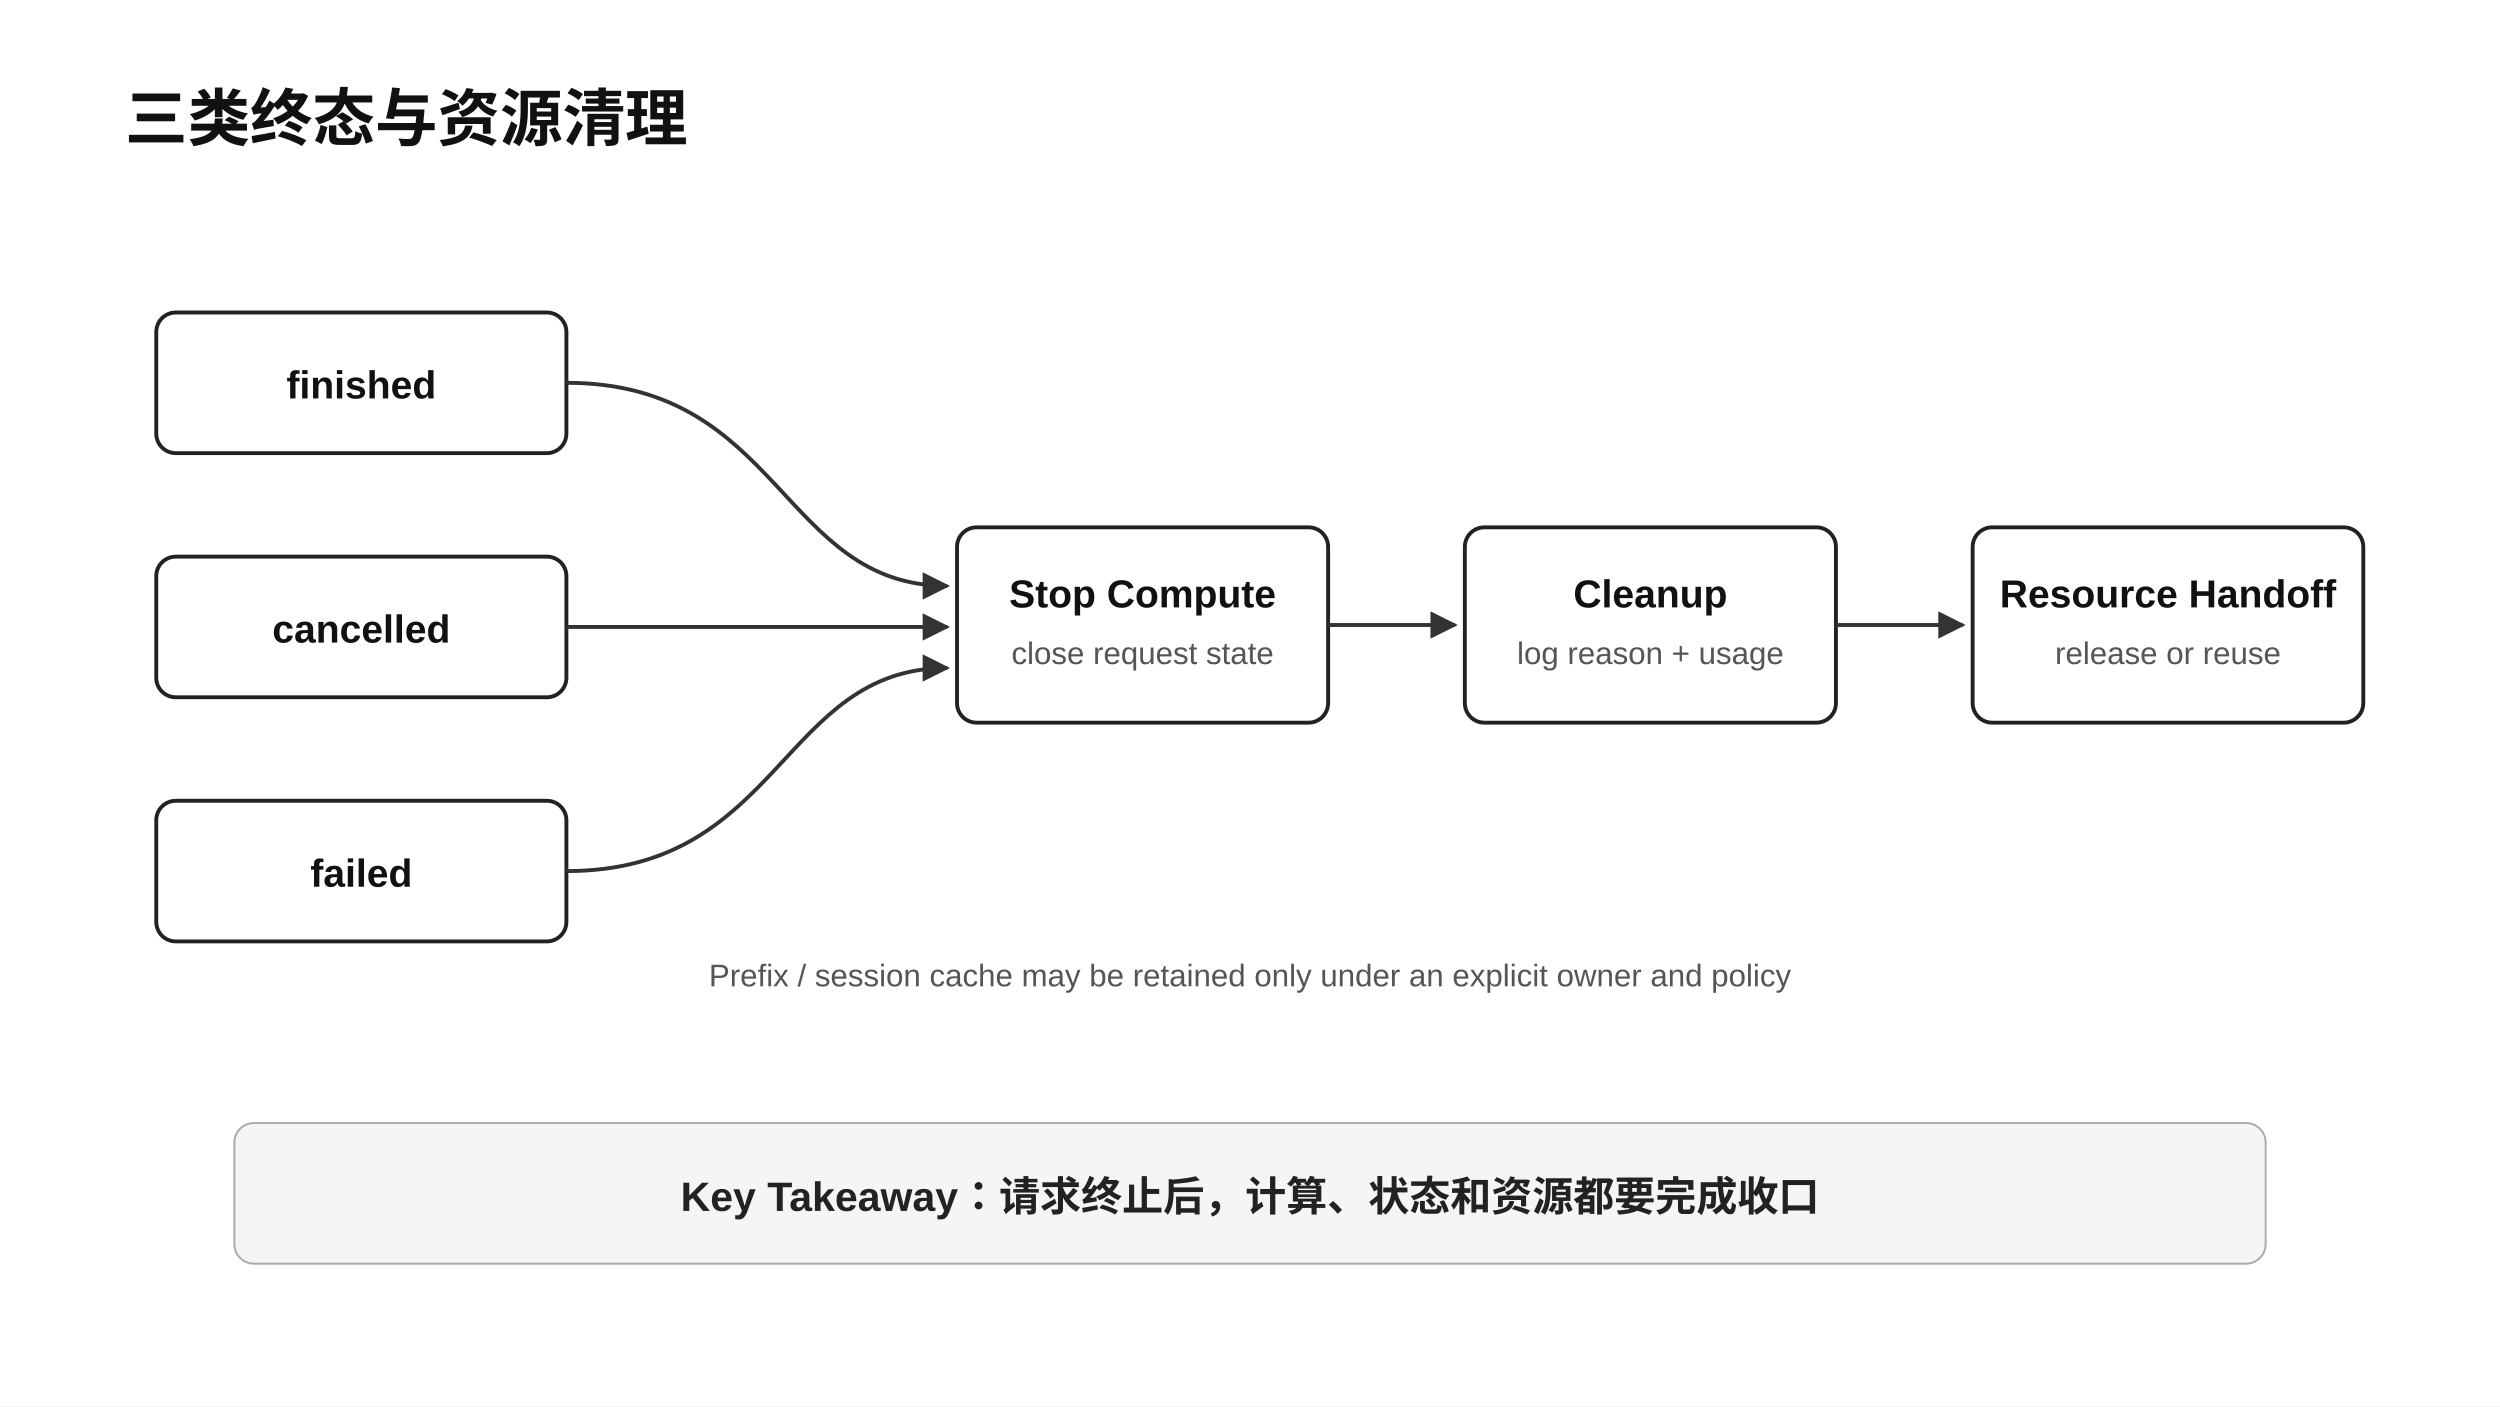
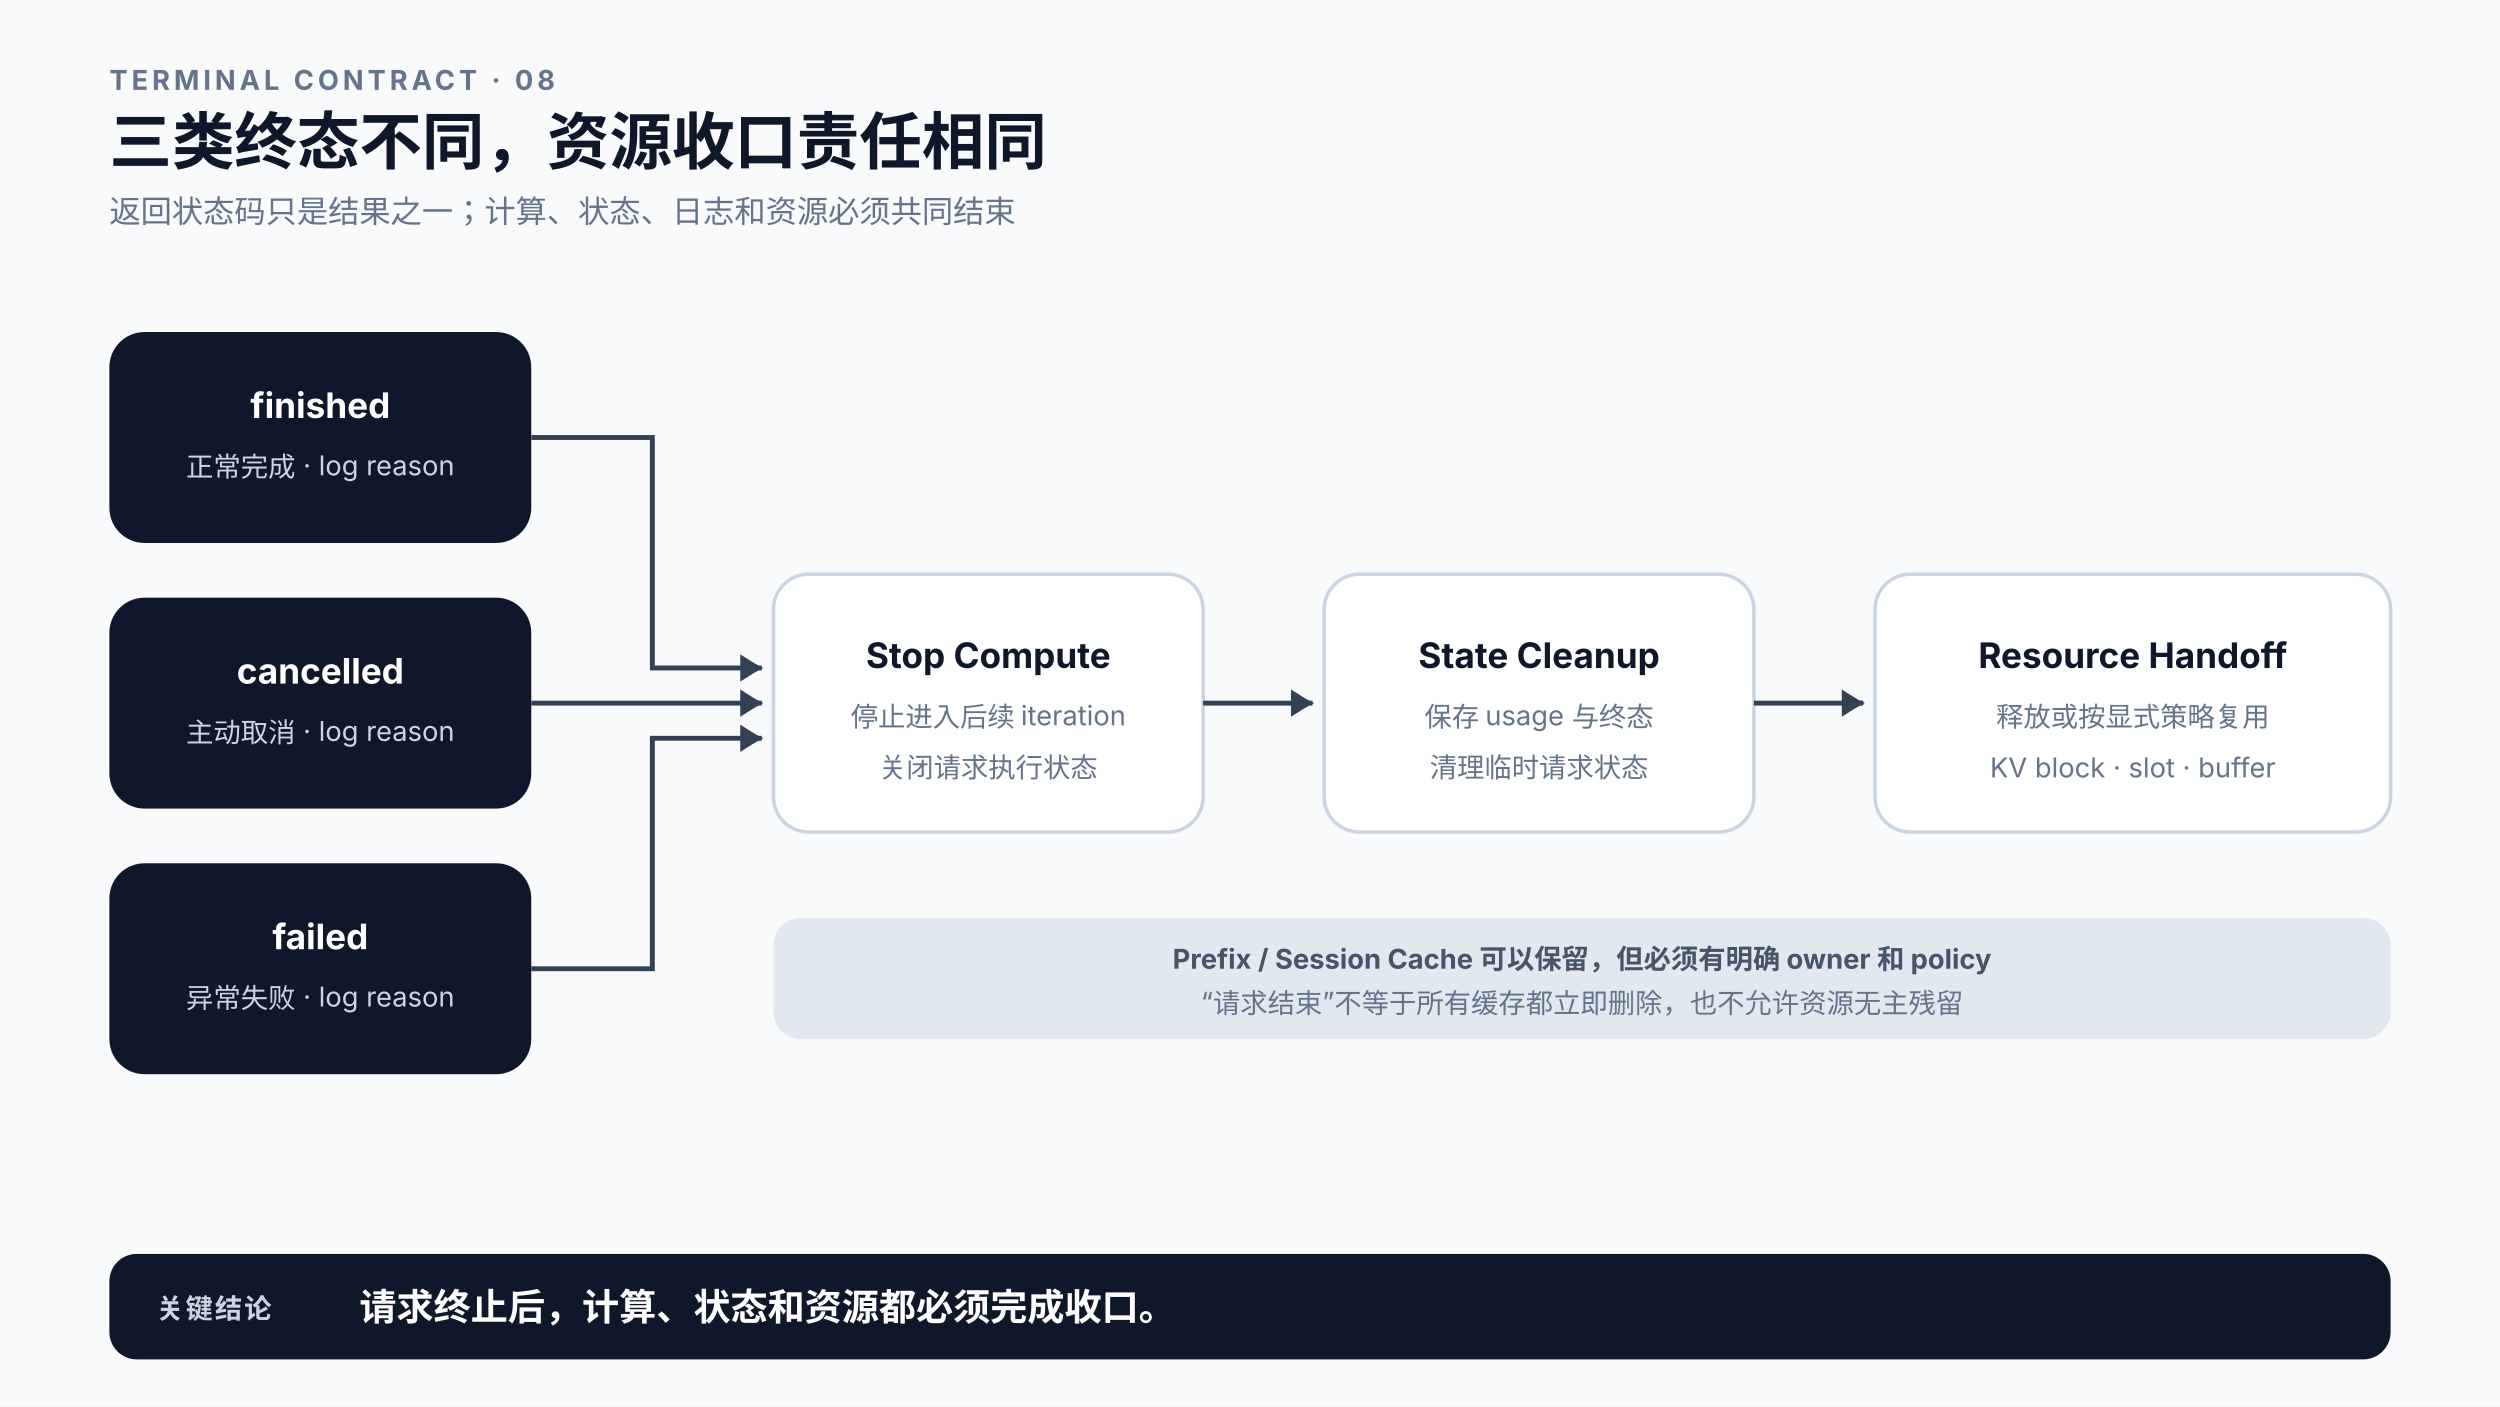
- <svg xmlns="http://www.w3.org/2000/svg" width="1280" height="720" viewBox="0 0 1280 720">
+ <svg xmlns="http://www.w3.org/2000/svg" width="1280" height="720" viewBox="0 0 1280 720" role="img" aria-labelledby="fig-title fig-desc" data-figure-system="chapter02-v2" fill="#0F172A">
  <defs>
-     <marker id="a" viewBox="0 0 10 10" refX="9" refY="5" markerWidth="7" markerHeight="7" orient="auto">
-       <path d="M0 0L10 5L0 10z" fill="#333" />
+     <marker id="arrow" viewBox="0 0 10 10" refX="9" refY="5" markerWidth="8" markerHeight="8" orient="auto" markerUnits="userSpaceOnUse">
+       <path d="M0 0L10 5L0 10Z" fill="#334155" />
    </marker>
-     <style>.t{font:700 32px Arial,sans-serif;fill:#111}.b{fill:#fff;stroke:#222;stroke-width:2}.h{font:600 20px Arial,sans-serif;fill:#111;text-anchor:middle}.s{font:16px Arial,sans-serif;fill:#555;text-anchor:middle}.l{stroke:#333;stroke-width:2;fill:none;marker-end:url(#a)}.take{font:600 21px Arial,sans-serif;fill:#222;text-anchor:middle}</style>
+     <style>
+     text{font-family:-apple-system,BlinkMacSystemFont,"Segoe UI","PingFang SC","Microsoft YaHei",sans-serif}.k{font-size:14px;font-weight:700;letter-spacing:2px;fill:#64748B}.t{font-size:32px;font-weight:750}.sub{font-size:16px;fill:#64748B}.terminal{fill:#0F172A}.th{font-size:18px;font-weight:750;fill:#FFFFFF}.ts{font-size:14px;fill:#CBD5E1}.node{fill:#FFFFFF;stroke:#CBD5E1;stroke-width:1.8}.h{font-size:18px;font-weight:750}.s{font-size:14px;fill:#64748B}.flow{fill:none;stroke:#334155;stroke-width:2.5;marker-end:url(#arrow)}.note{fill:#E2E8F0}.nt{font-size:14px;font-weight:700;fill:#475569}.take{fill:#0F172A}.tl{font-size:14px;font-weight:700;letter-spacing:1px;fill:#CBD5E1}.tv{font-size:19px;font-weight:650;fill:#FFFFFF}
+   </style>
  </defs>
-   <rect width="1280" height="720" fill="#fff" />
-   <text x="64" y="72" class="t">三类终态与资源清理</text>
-   <rect x="80" y="160" width="210" height="72" rx="10" class="b" />
-   <text x="185" y="204" class="h">finished</text>
-   <rect x="80" y="285" width="210" height="72" rx="10" class="b" />
-   <text x="185" y="329" class="h">cancelled</text>
-   <rect x="80" y="410" width="210" height="72" rx="10" class="b" />
-   <text x="185" y="454" class="h">failed</text>
-   <path d="M290 196 C400 196 400 300 485 300" class="l" />
-   <path d="M290 321 L485 321" class="l" />
-   <path d="M290 446 C400 446 400 342 485 342" class="l" />
-   <rect x="490" y="270" width="190" height="100" rx="10" class="b" />
-   <text x="585" y="311" class="h">Stop Compute</text>
-   <text x="585" y="340" class="s">close request state</text>
-   <line x1="680" y1="320" x2="745" y2="320" class="l" />
-   <rect x="750" y="270" width="190" height="100" rx="10" class="b" />
-   <text x="845" y="311" class="h">Cleanup</text>
-   <text x="845" y="340" class="s">log reason + usage</text>
-   <line x1="940" y1="320" x2="1005" y2="320" class="l" />
-   <rect x="1010" y="270" width="200" height="100" rx="10" class="b" />
-   <text x="1110" y="311" class="h">Resource Handoff</text>
-   <text x="1110" y="340" class="s">release or reuse</text>
-   <text x="640" y="505" class="s">Prefix / session cache may be retained only under an explicit owner and policy</text>
-   <rect x="120" y="575" width="1040" height="72" rx="10" fill="#f5f5f5" stroke="#aaa" />
-   <text x="640" y="620" class="take">Key Takeaway：请求终止后，计算、状态和资源都要完成收口</text>
+   <rect width="1280" height="720" fill="#F8FAFC" />
+   <text class="k" x="56" y="46">TERMINAL CONTRACT · 08</text>
+   <text class="t" x="56" y="84">三类终态不同，资源收口责任相同</text>
+   <text class="sub" x="56" y="114">返回状态码只是结果之一；计算、状态、日志和资源必须共同结束</text>
+   <g transform="translate(56 170)">
+     <rect class="terminal" width="216" height="108" rx="18" />
+     <text class="th" x="108" y="44" text-anchor="middle" fill="#FFFFFF">finished</text>
+     <text class="ts" x="108" y="74" text-anchor="middle" fill="#CBD5E1">正常完成 · log reason</text>
+   </g>
+   <g transform="translate(56 306)">
+     <rect class="terminal" width="216" height="108" rx="18" />
+     <text class="th" x="108" y="44" text-anchor="middle" fill="#FFFFFF">cancelled</text>
+     <text class="ts" x="108" y="74" text-anchor="middle" fill="#CBD5E1">主动取消 · log reason</text>
+   </g>
+   <g transform="translate(56 442)">
+     <rect class="terminal" width="216" height="108" rx="18" />
+     <text class="th" x="108" y="44" text-anchor="middle" fill="#FFFFFF">failed</text>
+     <text class="ts" x="108" y="74" text-anchor="middle" fill="#CBD5E1">异常失败 · log reason</text>
+   </g>
+   <path class="flow" d="M272 224H334V342H390" />
+   <path d="M390 342l-11 -7v14z" fill="#334155" />
+   <path class="flow" d="M272 360H390" />
+   <path d="M390 360l-11 -7v14z" fill="#334155" />
+   <path class="flow" d="M272 496H334V378H390" />
+   <path d="M390 378l-11 -7v14z" fill="#334155" />
+   <g transform="translate(396 294)">
+     <rect class="node" width="220" height="132" rx="18" />
+     <text class="h" x="110" y="48" text-anchor="middle">Stop Compute</text>
+     <text class="s" x="110" y="78" text-anchor="middle">停止进入后续 iteration</text>
+     <text class="s" x="110" y="104" text-anchor="middle">关闭请求执行状态</text>
+   </g>
+   <path class="flow" d="M616 360H672" />
+   <path d="M672 360l-11 -7v14z" fill="#334155" />
+   <g transform="translate(678 294)">
+     <rect class="node" width="220" height="132" rx="18" />
+     <text class="h" x="110" y="48" text-anchor="middle">State Cleanup</text>
+     <text class="s" x="110" y="78" text-anchor="middle">保存 usage 与终态</text>
+     <text class="s" x="110" y="104" text-anchor="middle">清理临时请求状态</text>
+   </g>
+   <path class="flow" d="M898 360H954" />
+   <path d="M954 360l-11 -7v14z" fill="#334155" />
+   <g transform="translate(960 294)">
+     <rect class="node" width="264" height="132" rx="18" />
+     <text class="h" x="132" y="48" text-anchor="middle">Resource Handoff</text>
+     <text class="s" x="132" y="78" text-anchor="middle">释放或按显式策略复用</text>
+     <text class="s" x="132" y="104" text-anchor="middle">KV block · slot · buffer</text>
+   </g>
+   <rect class="note" x="396" y="470" width="828" height="62" rx="14" />
+   <text class="nt" x="810" y="496" text-anchor="middle">Prefix / Session Cache 可以保留，但必须有明确 owner 和 policy</text>
+   <text class="s" x="810" y="518" text-anchor="middle">“请求结束”不等于所有缓存都立即删除，也不允许资源无主残留</text>
+   <rect class="take" x="56" y="642" width="1168" height="54" rx="14" />
+   <text class="tl" x="80" y="675" fill="#CBD5E1">关键结论</text>
+   <text class="tv" x="184" y="676" fill="#FFFFFF">请求终止后，计算、状态和资源都必须完成收口。</text>
</svg>
